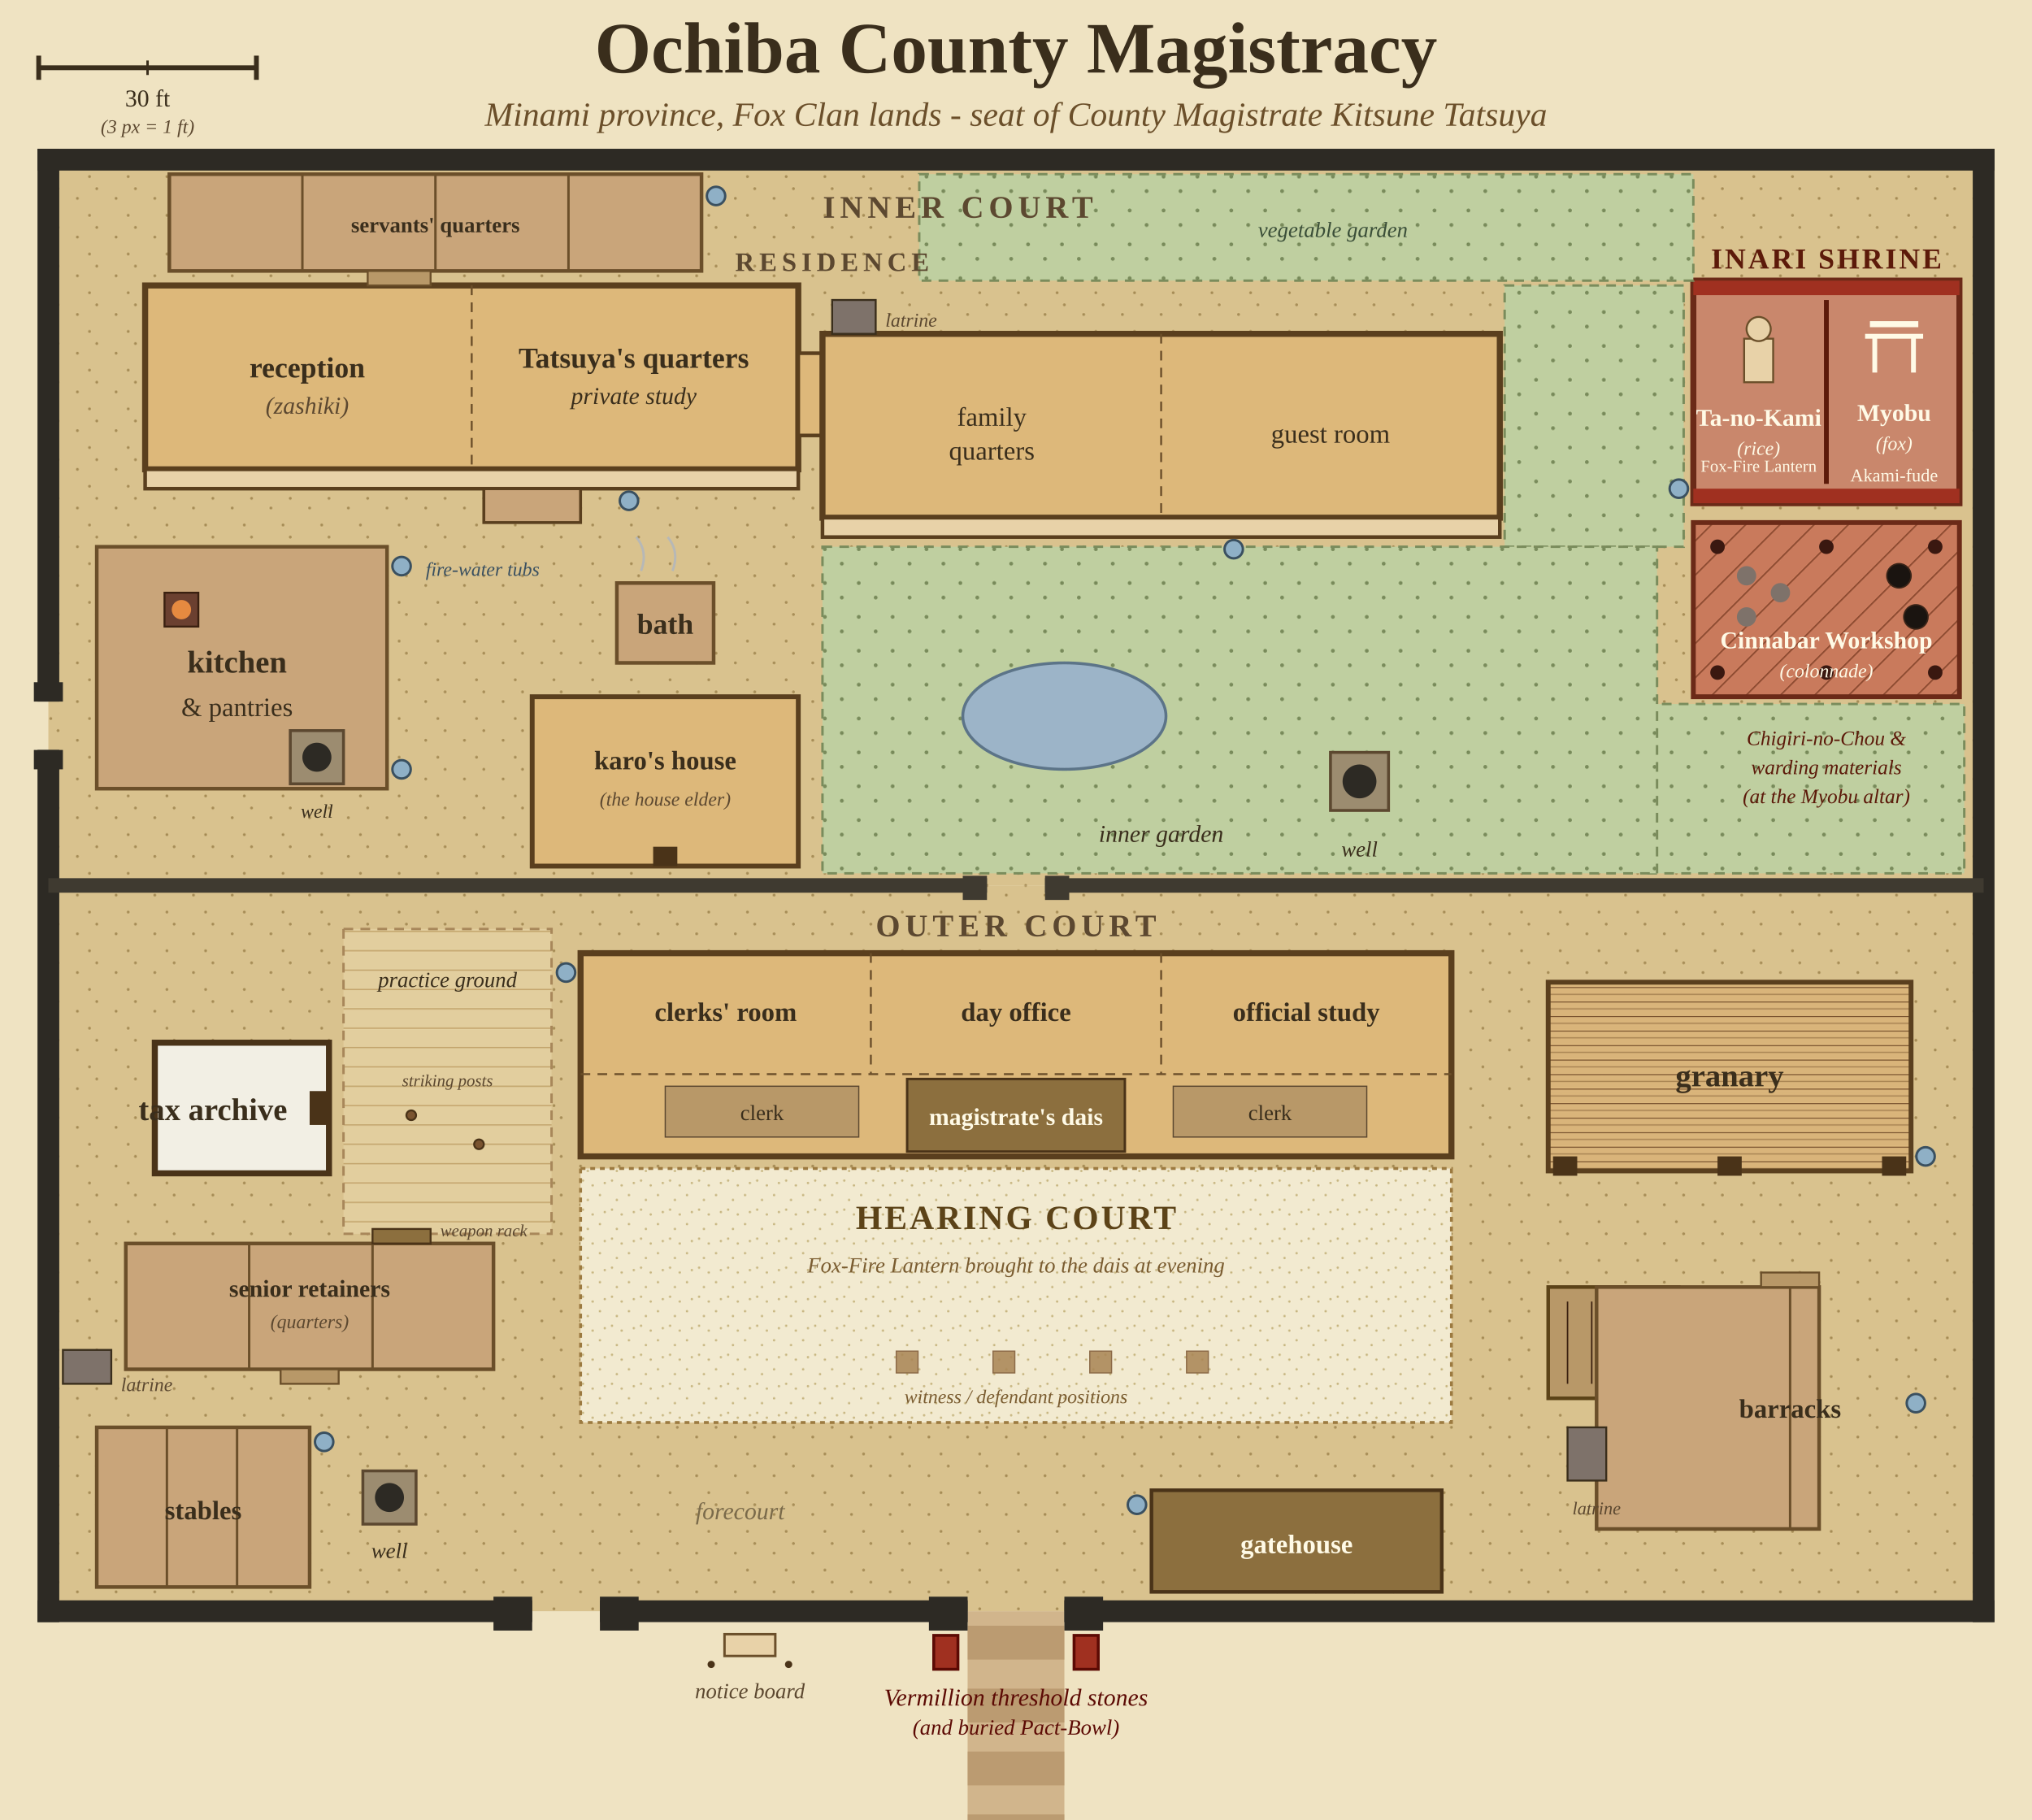
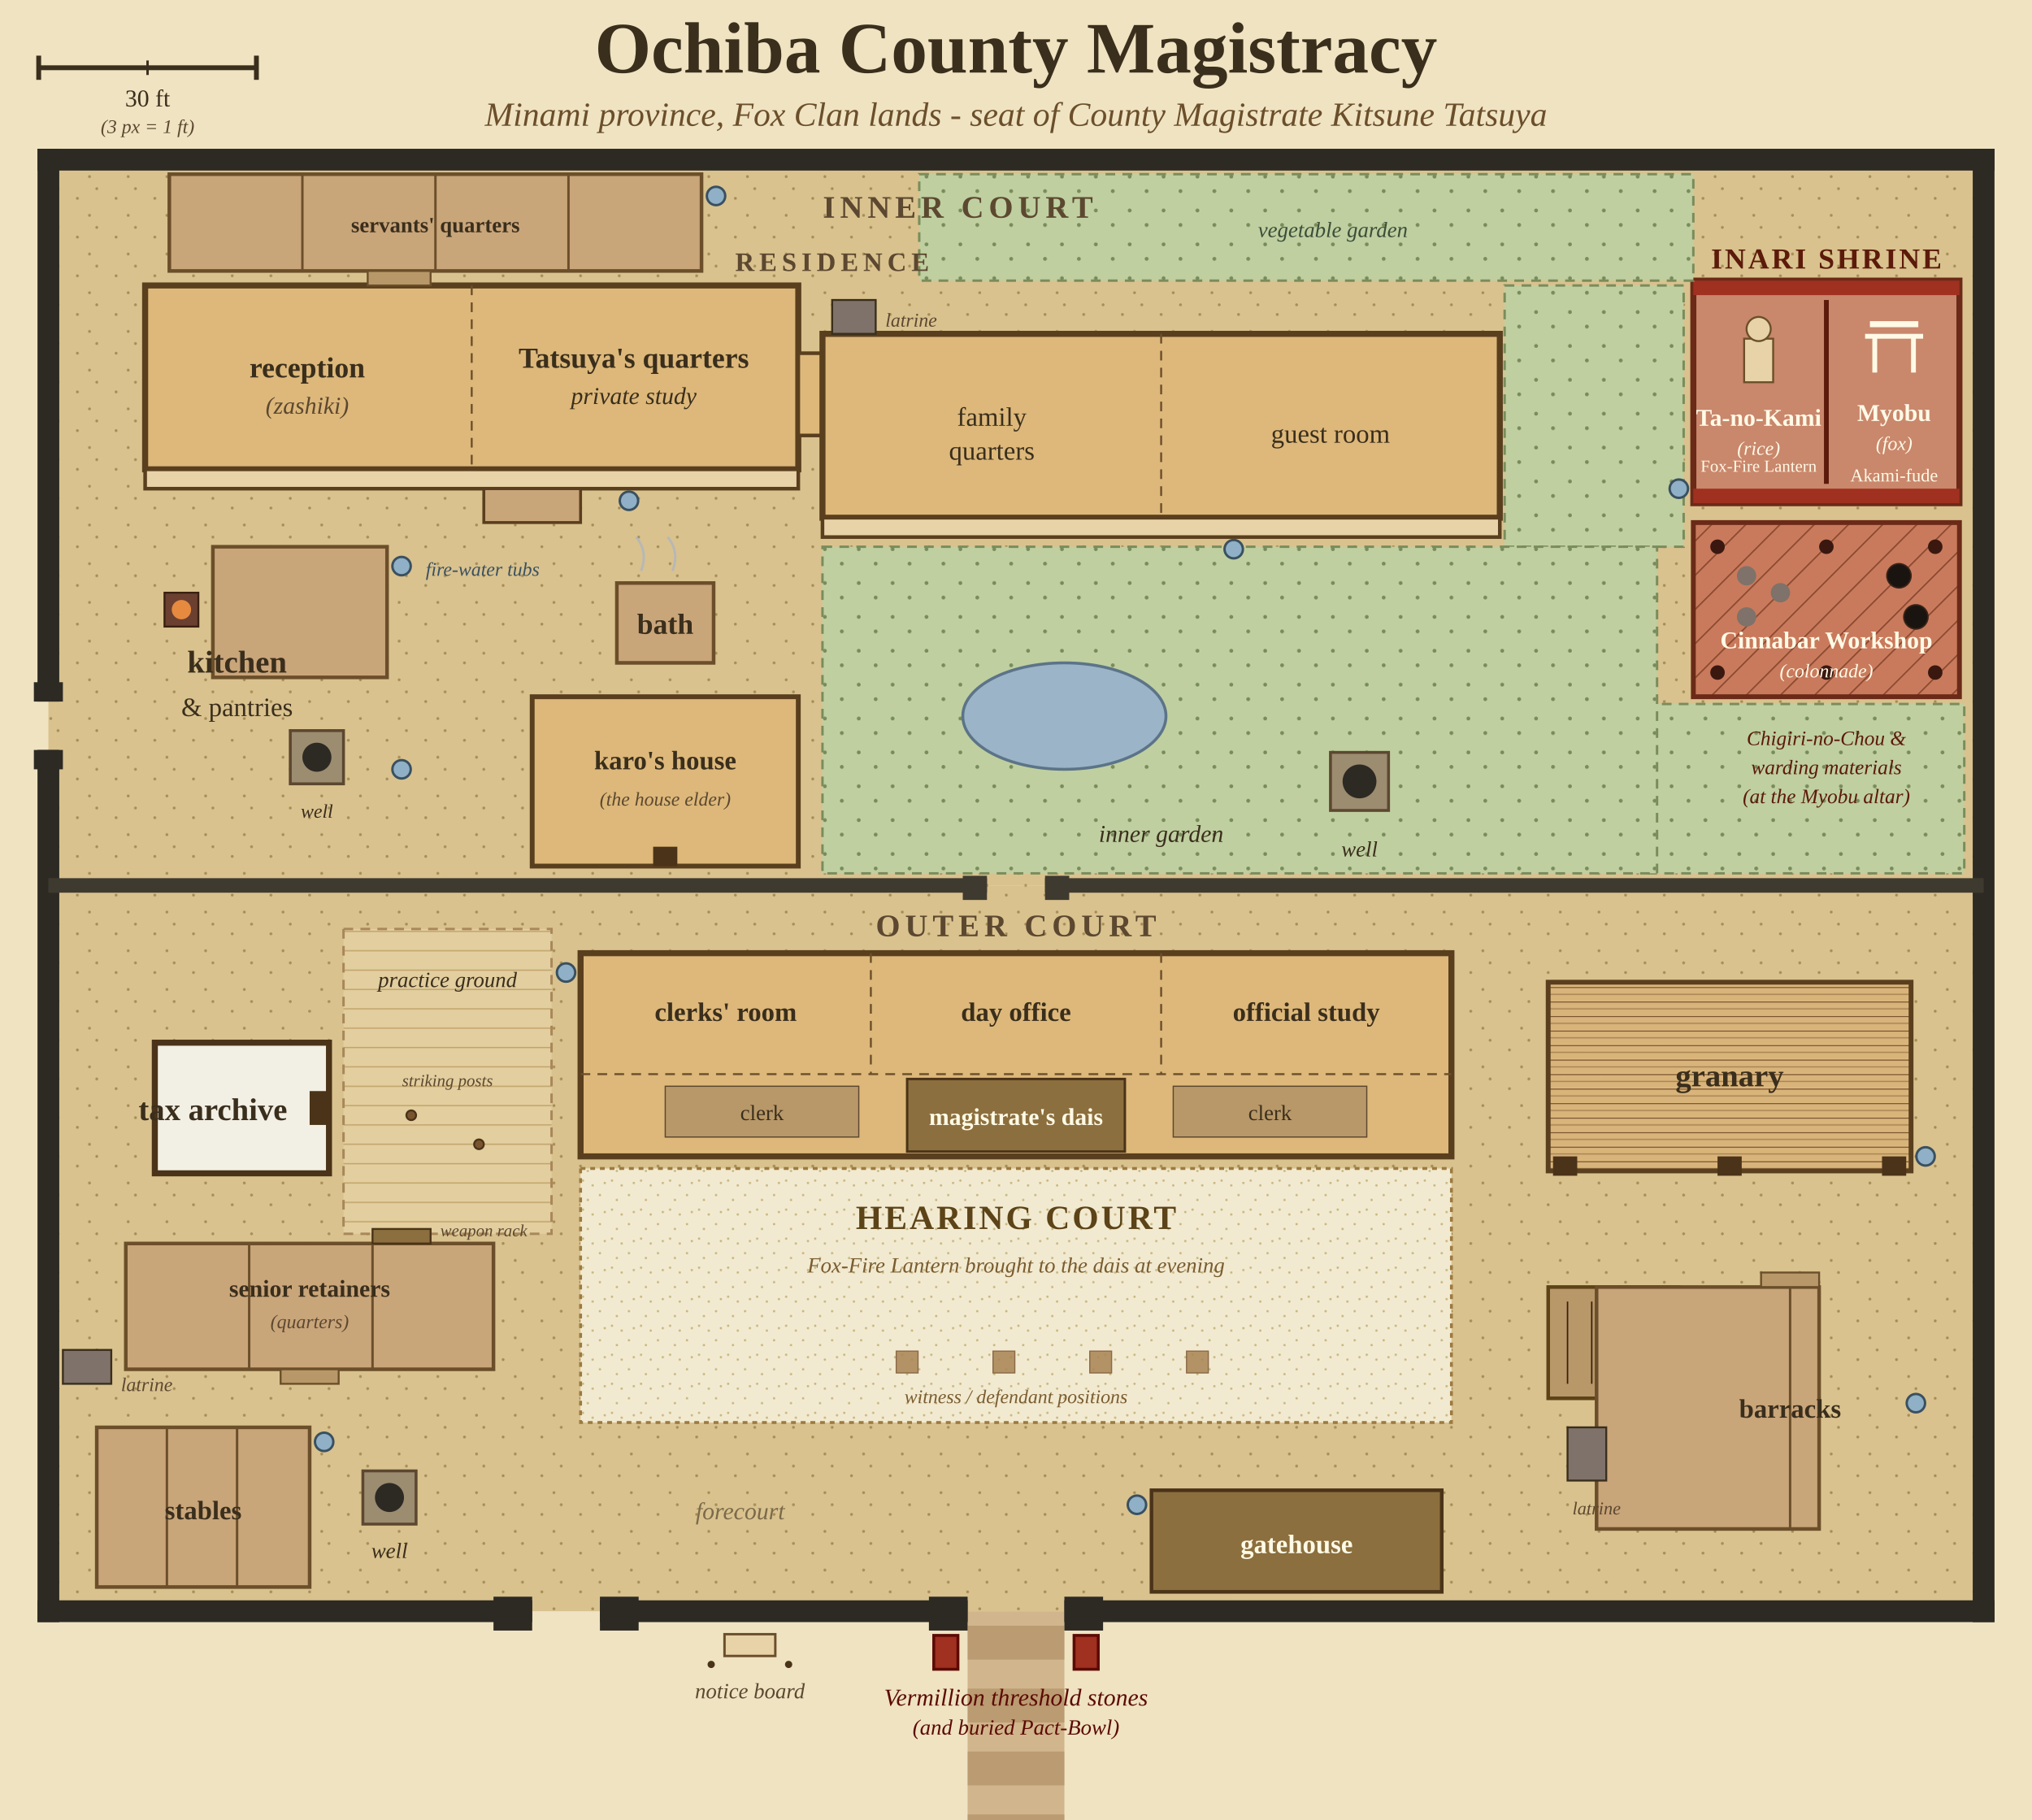
<svg xmlns="http://www.w3.org/2000/svg" viewBox="180 84 840 752" font-family="Georgia, 'Times New Roman', serif">
  <defs>
    <pattern id="colonnade-hatch" patternUnits="userSpaceOnUse" width="10" height="10" patternTransform="rotate(45)">
      <rect width="10" height="10" fill="#C97A5C" />
      <line x1="0" y1="0" x2="0" y2="10" stroke="#8C4A30" stroke-width="1.2" />
    </pattern>
    <pattern id="garden-stipple" patternUnits="userSpaceOnUse" width="14" height="14">
      <rect width="14" height="14" fill="#BFCFA0" />
      <circle cx="3" cy="3" r="0.8" fill="#7A8C5C" />
      <circle cx="10" cy="9" r="0.8" fill="#7A8C5C" />
    </pattern>
    <pattern id="court-earth" patternUnits="userSpaceOnUse" width="16" height="16">
      <rect width="16" height="16" fill="#D9C28E" />
      <circle cx="4" cy="6" r="0.6" fill="#A88E58" />
      <circle cx="12" cy="2" r="0.6" fill="#A88E58" />
      <circle cx="9" cy="13" r="0.6" fill="#A88E58" />
    </pattern>
    <pattern id="keiko-earth" patternUnits="userSpaceOnUse" width="16" height="16">
      <rect width="16" height="16" fill="#E2CE9E" />
      <line x1="0" y1="5" x2="16" y2="5" stroke="#C2A46C" stroke-width="0.5" />
      <line x1="0" y1="13" x2="16" y2="13" stroke="#C2A46C" stroke-width="0.5" />
    </pattern>
    <pattern id="oshirasu-sand" patternUnits="userSpaceOnUse" width="12" height="12">
      <rect width="12" height="12" fill="#F2EAD0" />
      <circle cx="3" cy="4" r="0.5" fill="#C9B884" />
      <circle cx="8" cy="2" r="0.5" fill="#C9B884" />
      <circle cx="10" cy="9" r="0.5" fill="#C9B884" />
      <circle cx="5" cy="10" r="0.5" fill="#C9B884" />
      <circle cx="1" cy="8" r="0.5" fill="#C9B884" />
    </pattern>
    <pattern id="granary-slats" patternUnits="userSpaceOnUse" width="14" height="6">
      <rect width="14" height="6" fill="#D9B47A" />
      <line x1="0" y1="0" x2="14" y2="0" stroke="#7A5430" stroke-width="0.8" />
      <line x1="0" y1="3" x2="14" y2="3" stroke="#A88454" stroke-width="0.5" />
    </pattern>
  </defs>
  <rect x="0" y="0" width="1200" height="900" fill="#EFE3C2" data-kind="-" />
  <g data-kind="road">
    <path d="M 600 900 L 600 750" stroke="#B89060" stroke-width="40" stroke-linecap="butt" opacity="0.55" />
    <path d="M 600 900 L 600 750" stroke="#9C7448" stroke-width="40" stroke-dasharray="14 12" fill="none" opacity="0.4" />
  </g>
  <text x="600" y="114" text-anchor="middle" font-size="30" font-weight="bold" fill="#3A2E1C" data-kind="-">Ochiba County Magistracy</text>
  <text x="600" y="136" text-anchor="middle" font-size="14" font-style="italic" fill="#6B4F2A" data-kind="-">Minami province, Fox Clan lands - seat of County Magistrate Kitsune Tatsuya</text>
  <g data-kind="-">
    <g stroke="#3A2E1C">
      <line x1="196" y1="112" x2="286" y2="112" stroke-width="2" />
      <line x1="196" y1="107" x2="196" y2="117" stroke-width="2" />
      <line x1="286" y1="107" x2="286" y2="117" stroke-width="2" />
      <line x1="241" y1="109" x2="241" y2="115" stroke-width="1" />
    </g>
    <text x="241" y="128" text-anchor="middle" font-size="10" fill="#3A2E1C">30 ft</text>
    <text x="241" y="139" text-anchor="middle" font-size="8" font-style="italic" fill="#5C4830">(3 px = 1 ft)</text>
  </g>
  <rect x="200" y="150" width="800" height="300" fill="url(#court-earth)" id="precinct" data-kind="inner court" />
  <rect x="200" y="450" width="800" height="300" fill="url(#court-earth)" id="precinct" data-kind="outer court" />
  <g stroke="#2D2A24" stroke-width="9" fill="none" stroke-linecap="square" data-kind="compound wall">
    <line x1="200" y1="150" x2="1000" y2="150" />
    <line x1="200" y1="150" x2="200" y2="369.5" />
    <line x1="200" y1="398.5" x2="200" y2="750" />
    <line x1="1000" y1="150" x2="1000" y2="750" />
    <line x1="200" y1="750" x2="395.5" y2="750" />
    <line x1="432.5" y1="750" x2="575.5" y2="750" />
    <line x1="624.5" y1="750" x2="1000" y2="750" />
  </g>
  <g fill="#2D2A24" data-kind="main gate">
    <rect x="564" y="744" width="16" height="14" />
    <rect x="620" y="744" width="16" height="14" />
  </g>
  <g fill="#2D2A24" data-kind="side gate">
    <rect x="194" y="366" width="12" height="8" />
    <rect x="194" y="394" width="12" height="8" />
  </g>
  <g fill="#2D2A24" data-kind="side gate">
    <rect x="384" y="744" width="16" height="14" />
    <rect x="428" y="744" width="16" height="14" />
  </g>
  <g data-kind="threshold stones">
    <rect x="566" y="760" width="10" height="14" fill="#A03020" stroke="#5C0A04" stroke-width="1.2" />
    <rect x="624" y="760" width="10" height="14" fill="#A03020" stroke="#5C0A04" stroke-width="1.2" />
    <text x="600" y="789" text-anchor="middle" font-size="10" fill="#5C0A04" font-style="italic">Vermillion threshold stones</text>
    <text x="600" y="801" text-anchor="middle" font-size="9" fill="#5C0A04" font-style="italic">(and buried Pact-Bowl)</text>
  </g>
  <g data-kind="notice board">
    <rect x="479.5" y="759.5" width="21" height="9" fill="#E8D2A8" stroke="#6B4F2A" stroke-width="1" />
    <circle cx="474" cy="772" r="1.5" fill="#4A3318" />
    <circle cx="506" cy="772" r="1.5" fill="#4A3318" />
    <text x="490" y="786" text-anchor="middle" font-size="9" font-style="italic" fill="#5C4830">notice board</text>
  </g>
  <g stroke="#3F3A30" stroke-width="6" fill="none" stroke-dasharray="0" data-kind="court divider">
    <line x1="200" y1="450" x2="588" y2="450" />
    <line x1="612" y1="450" x2="1000" y2="450" />
  </g>
  <g fill="#3F3A30" data-kind="court divider">
    <rect x="578" y="446" width="10" height="10" />
    <rect x="612" y="446" width="10" height="10" />
  </g>
  <text x="600" y="471" text-anchor="middle" font-size="13" font-weight="bold" fill="#5C4830" letter-spacing="2" data-kind="outer court">OUTER COURT</text>
  <text x="486" y="712" text-anchor="middle" font-size="10" font-style="italic" fill="#7A6A4A" data-kind="outer court">forecourt</text>
  <g data-kind="stables">
    <rect x="220" y="674" width="88" height="66" fill="#C9A57A" stroke="#6B4F2A" stroke-width="1.5" />
    <line x1="249" y1="674" x2="249" y2="740" stroke="#6B4F2A" stroke-width="1" />
    <line x1="278" y1="674" x2="278" y2="740" stroke="#6B4F2A" stroke-width="1" />
    <text x="264" y="712" text-anchor="middle" font-size="11" font-weight="bold" fill="#3A2E1C">stables</text>
  </g>
  <g data-kind="tax archive">
    <rect x="244" y="515" width="72" height="54" fill="#F2EFE4" stroke="#4A3318" stroke-width="2.5" />
    <rect x="308" y="535" width="8" height="14" fill="#4A3318" />
    <text x="268" y="547" text-anchor="middle" font-size="13" font-weight="bold" fill="#3A2E1C">tax archive</text>
  </g>
  <g data-kind="office hall">
    <rect x="420" y="478" width="360" height="84" fill="#DDB87A" stroke="#5A3F1E" stroke-width="2.5" />
    <line x1="420" y1="528" x2="780" y2="528" stroke="#6B4F2A" stroke-width="0.8" stroke-dasharray="4 3" />
    <line x1="540" y1="478" x2="540" y2="528" stroke="#6B4F2A" stroke-width="0.8" stroke-dasharray="4 3" />
    <line x1="660" y1="478" x2="660" y2="528" stroke="#6B4F2A" stroke-width="0.8" stroke-dasharray="4 3" />
    <text x="480" y="506" text-anchor="middle" font-size="11" font-weight="bold" fill="#3A2E1C" data-kind="clerks' room">clerks' room</text>
    <text x="600" y="506" text-anchor="middle" font-size="11" font-weight="bold" fill="#3A2E1C">day office</text>
    <text x="720" y="506" text-anchor="middle" font-size="11" font-weight="bold" fill="#3A2E1C">official study</text>
    <rect x="555" y="530" width="90" height="30" fill="#8C6F3E" stroke="#4A3318" stroke-width="1" data-kind="magistrate's dais" />
    <text x="600" y="549" text-anchor="middle" font-size="10" fill="#FFFAE6" font-weight="bold" data-kind="magistrate's dais">magistrate's dais</text>
    <rect x="455" y="533" width="80" height="21" fill="#B89868" stroke="#5C4830" stroke-width="0.5" />
    <text x="495" y="547" text-anchor="middle" font-size="9" fill="#3A2E1C">clerk</text>
    <rect x="665" y="533" width="80" height="21" fill="#B89868" stroke="#5C4830" stroke-width="0.5" />
    <text x="705" y="547" text-anchor="middle" font-size="9" fill="#3A2E1C">clerk</text>
  </g>
  <g data-kind="hearing court">
    <rect x="420" y="567" width="360" height="105" fill="url(#oshirasu-sand)" stroke="#9C7A40" stroke-width="1.2" stroke-dasharray="2 2" />
    <text x="600" y="592" text-anchor="middle" font-size="14" font-weight="bold" fill="#5C4318" letter-spacing="1">HEARING COURT</text>
    <text x="600" y="610" text-anchor="middle" font-size="9" font-style="italic" fill="#7A5C30" data-kind="fox-fire lantern">Fox-Fire Lantern brought to the dais at evening</text>
    <g fill="#A88454" stroke="#7A5430" stroke-width="0.5" opacity="0.85">
      <rect x="550.5" y="642.5" width="9" height="9" />
      <rect x="590.5" y="642.5" width="9" height="9" />
      <rect x="630.5" y="642.5" width="9" height="9" />
      <rect x="670.5" y="642.5" width="9" height="9" />
    </g>
    <text x="600" y="664" text-anchor="middle" font-size="8" font-style="italic" fill="#7A5C30">witness / defendant positions</text>
  </g>
  <g data-kind="granary">
    <rect x="820" y="490" width="150" height="78" fill="url(#granary-slats)" stroke="#5A3F1E" stroke-width="2" />
    <rect x="822" y="562" width="10" height="8" fill="#4A3318" />
    <rect x="890" y="562" width="10" height="8" fill="#4A3318" />
    <rect x="958" y="562" width="10" height="8" fill="#4A3318" />
    <text x="895" y="533" text-anchor="middle" font-size="13" font-weight="bold" fill="#3A2E1C">granary</text>
  </g>
  <g data-kind="cell">
    <rect x="820" y="616" width="54" height="46" fill="#B89868" stroke="#5C4318" stroke-width="1.5" />
    <line x1="828" y1="622" x2="828" y2="656" stroke="#3A2010" stroke-width="0.6" />
    <line x1="838" y1="622" x2="838" y2="656" stroke="#3A2010" stroke-width="0.6" />
    <line x1="848" y1="622" x2="848" y2="656" stroke="#3A2010" stroke-width="0.6" />
    <line x1="858" y1="622" x2="858" y2="656" stroke="#3A2010" stroke-width="0.6" />
    <line x1="866" y1="622" x2="866" y2="656" stroke="#3A2010" stroke-width="0.6" />
    <text x="847" y="643" text-anchor="middle" font-size="10" font-weight="bold" fill="#FFFAE6">cell</text>
  </g>
  <g data-kind="barracks">
    <rect x="840" y="616" width="92" height="100" fill="#C9A57A" stroke="#6B4F2A" stroke-width="1.5" />
    <line x1="920" y1="616" x2="920" y2="716" stroke="#6B4F2A" stroke-width="1" />
    <rect x="908" y="610" width="24" height="6" fill="#B89868" stroke="#6B4F2A" stroke-width="0.8" />
    <text x="920" y="670" text-anchor="middle" font-size="11" font-weight="bold" fill="#3A2E1C">barracks</text>
  </g>
  <g data-kind="latrine">
    <rect x="828" y="674" width="16" height="22" fill="#7E726A" stroke="#3A2E1C" stroke-width="0.8" />
    <text x="840" y="710" text-anchor="middle" font-size="7.5" font-style="italic" fill="#5C4830">latrine</text>
  </g>
  <g data-kind="latrine">
    <rect x="206" y="642" width="20" height="14" fill="#7E726A" stroke="#3A2E1C" stroke-width="0.8" />
    <text x="230" y="659" font-size="8" font-style="italic" fill="#5C4830">latrine</text>
  </g>
  <g data-kind="well">
    <rect x="330" y="692" width="22" height="22" fill="#9C8C70" stroke="#5C4830" stroke-width="1.2" />
    <circle cx="341" cy="703" r="6" fill="#2D2A24" />
    <text x="341" y="728" text-anchor="middle" font-size="9" font-style="italic" fill="#3A2E1C">well</text>
  </g>
  <g data-kind="retainers' quarters">
    <rect x="232" y="598" width="152" height="52" fill="#C9A57A" stroke="#6B4F2A" stroke-width="1.5" />
    <line x1="283" y1="598" x2="283" y2="650" stroke="#6B4F2A" stroke-width="1" />
    <line x1="334" y1="598" x2="334" y2="650" stroke="#6B4F2A" stroke-width="1" />
    <rect x="296" y="650" width="24" height="6" fill="#B89868" stroke="#6B4F2A" stroke-width="0.8" />
    <text x="308" y="620" text-anchor="middle" font-size="10" font-weight="bold" fill="#3A2E1C">senior retainers</text>
    <text x="308" y="633" text-anchor="middle" font-size="8" font-style="italic" fill="#5C4830">(quarters)</text>
  </g>
  <g data-kind="practice ground">
    <rect x="322" y="468" width="86" height="126" fill="url(#keiko-earth)" stroke="#A8875A" stroke-width="1" stroke-dasharray="4 3" />
    <text x="365" y="492" text-anchor="middle" font-size="9" font-style="italic" fill="#3A2E1C">practice ground</text>
    <text x="365" y="533" text-anchor="middle" font-size="7" font-style="italic" fill="#5C4830">striking posts</text>
    <circle cx="350" cy="545" r="2" fill="#7A5430" stroke="#4A3318" stroke-width="0.8" />
    <circle cx="378" cy="557" r="2" fill="#7A5430" stroke="#4A3318" stroke-width="0.8" />
    <rect x="334" y="592" width="24" height="6" fill="#8C6F3E" stroke="#4A3318" stroke-width="0.8" />
    <text x="362" y="595" text-anchor="start" font-size="7" font-style="italic" fill="#5C4830">weapon rack</text>
  </g>
  <g data-kind="gatehouse">
    <rect x="656" y="700" width="120" height="42" fill="#8C6F3E" stroke="#4A3318" stroke-width="1.5" />
    <text x="716" y="726" text-anchor="middle" font-size="11" font-weight="bold" fill="#FFFAE6">gatehouse</text>
  </g>
  <g data-kind="residence">
    <rect x="240" y="202" width="270" height="76" fill="#DDB87A" stroke="#5A3F1E" stroke-width="2.5" />
    <rect x="240" y="278" width="270" height="8" fill="#E8D2A8" stroke="#5A3F1E" stroke-width="1.5" />
    <line x1="375" y1="202" x2="375" y2="278" stroke="#6B4F2A" stroke-width="0.8" stroke-dasharray="4 3" />
    <text x="307" y="240" text-anchor="middle" font-size="12" font-weight="bold" fill="#3A2E1C">reception</text>
    <text x="307" y="255" text-anchor="middle" font-size="10" font-style="italic" fill="#5C4830">(zashiki)</text>
    <text x="442" y="236" text-anchor="middle" font-size="12" font-weight="bold" fill="#3A2E1C">Tatsuya's quarters</text>
    <text x="442" y="251" text-anchor="middle" font-size="10" font-style="italic" fill="#3A2E1C">private study</text>
    <rect x="510" y="230" width="10" height="34" fill="#DDB87A" stroke="#5A3F1E" stroke-width="1.5" />
    <rect x="520" y="222" width="280" height="76" fill="#DDB87A" stroke="#5A3F1E" stroke-width="2.5" />
    <rect x="520" y="298" width="280" height="8" fill="#E8D2A8" stroke="#5A3F1E" stroke-width="1.5" />
    <line x1="660" y1="222" x2="660" y2="298" stroke="#6B4F2A" stroke-width="0.8" stroke-dasharray="4 3" />
    <text x="590" y="260" text-anchor="middle" font-size="11" fill="#3A2E1C">family</text>
    <text x="590" y="274" text-anchor="middle" font-size="11" fill="#3A2E1C">quarters</text>
    <text x="730" y="267" text-anchor="middle" font-size="11" fill="#3A2E1C" data-kind="guest quarters">guest room</text>
  </g>
  <g data-kind="kitchen">
-     <rect x="220" y="310" width="120" height="100" fill="#C9A57A" stroke="#6B4F2A" stroke-width="1.5" />
+     <rect x="268" y="310" width="72" height="54" fill="#C9A57A" stroke="#6B4F2A" stroke-width="1.5" />
    <rect x="248" y="329" width="14" height="14" fill="#6B4030" stroke="#3A2010" stroke-width="0.8" />
    <circle cx="255" cy="336" r="4" fill="#E68A40" />
    <text x="278" y="362" text-anchor="middle" font-size="13" font-weight="bold" fill="#3A2E1C">kitchen</text>
    <text x="278" y="380" text-anchor="middle" font-size="11" fill="#3A2E1C">&amp; pantries</text>
    <rect x="300" y="386" width="22" height="22" fill="#9C8C70" stroke="#5C4830" stroke-width="1.2" data-kind="well" />
    <circle cx="311" cy="397" r="6" fill="#2D2A24" data-kind="well" />
    <text x="311" y="422" text-anchor="middle" font-size="8" font-style="italic" fill="#3A2E1C" data-kind="well">well</text>
  </g>
  <rect x="802" y="202" width="74" height="108" fill="url(#garden-stipple)" stroke="#7A8C5C" stroke-width="1" stroke-dasharray="4 3" data-kind="garden" />
  <g data-kind="compound shrine">
    <rect x="880" y="200" width="110" height="92" fill="#C9876C" stroke="#6B2A18" stroke-width="2.5" />
    <line x1="935" y1="208" x2="935" y2="284" stroke="#5C1A0A" stroke-width="2" />
    <rect x="880" y="200" width="110" height="6" fill="#A03020" />
    <rect x="880" y="286" width="110" height="6" fill="#A03020" />
    <g transform="translate(907, 226)">
      <rect x="-6" y="-2" width="12" height="18" fill="#E8D2A8" stroke="#6B4F2A" stroke-width="0.8" />
      <circle cx="0" cy="-6" r="5" fill="#E8D2A8" stroke="#6B4F2A" stroke-width="0.8" />
    </g>
    <text x="907" y="260" text-anchor="middle" font-size="10" font-weight="bold" fill="#FFFAE6">Ta-no-Kami</text>
    <text x="907" y="272" text-anchor="middle" font-size="8" font-style="italic" fill="#FFFAE6">(rice)</text>
    <text x="907" y="279" text-anchor="middle" font-size="7" fill="#FFFAE6" data-kind="fox-fire lantern">Fox-Fire Lantern</text>
    <g transform="translate(963, 218)">
      <line x1="-10" y1="0" x2="10" y2="0" stroke="#FFFAE6" stroke-width="2.5" />
      <line x1="-12" y1="5" x2="12" y2="5" stroke="#FFFAE6" stroke-width="2" />
      <line x1="-8" y1="5" x2="-8" y2="20" stroke="#FFFAE6" stroke-width="2" />
      <line x1="8" y1="5" x2="8" y2="20" stroke="#FFFAE6" stroke-width="2" />
    </g>
    <text x="963" y="258" text-anchor="middle" font-size="10" font-weight="bold" fill="#FFFAE6">Myobu</text>
    <text x="963" y="270" text-anchor="middle" font-size="8" font-style="italic" fill="#FFFAE6">(fox)</text>
    <text x="963" y="283" text-anchor="middle" font-size="7.5" fill="#FFFAE6" data-kind="fox relics">Akami-fude</text>
  </g>
  <g data-kind="garden">
    <rect x="860" y="375" width="132" height="70" fill="url(#garden-stipple)" stroke="#7A8C5C" stroke-width="1" stroke-dasharray="4 3" />
  </g>
  <text x="935" y="195" text-anchor="middle" font-size="12" font-weight="bold" fill="#5C1A0A" letter-spacing="1" data-kind="compound shrine">INARI SHRINE</text>
  <g data-kind="fox relics">
    <text x="935" y="392" text-anchor="middle" font-size="8.5" font-style="italic" fill="#5C1A0A">Chigiri-no-Chou &amp;</text>
    <text x="935" y="404" text-anchor="middle" font-size="8.5" font-style="italic" fill="#5C1A0A">warding materials</text>
    <text x="935" y="416" text-anchor="middle" font-size="8.5" font-style="italic" fill="#5C1A0A">(at the Myobu altar)</text>
  </g>
  <g data-kind="cinnabar workshop">
    <rect x="880" y="300" width="110" height="72" fill="url(#colonnade-hatch)" stroke="#6B2A18" stroke-width="2" />
    <circle cx="890" cy="310" r="3" fill="#3A1810" />
    <circle cx="935" cy="310" r="3" fill="#3A1810" />
    <circle cx="980" cy="310" r="3" fill="#3A1810" />
    <circle cx="890" cy="362" r="3" fill="#3A1810" />
    <circle cx="935" cy="362" r="3" fill="#3A1810" />
    <circle cx="980" cy="362" r="3" fill="#3A1810" />
    <circle cx="902" cy="322" r="4" fill="#7E726A" />
    <circle cx="916" cy="329" r="4" fill="#7E726A" />
    <circle cx="902" cy="339" r="4" fill="#7E726A" />
    <circle cx="965" cy="322" r="5" fill="#1A1410" stroke="#3A2418" stroke-width="0.6" />
    <circle cx="972" cy="339" r="5" fill="#1A1410" stroke="#3A2418" stroke-width="0.6" />
    <text x="935" y="352" text-anchor="middle" font-size="10" font-weight="bold" fill="#FFFAE6">Cinnabar Workshop</text>
    <text x="935" y="364" text-anchor="middle" font-size="8" font-style="italic" fill="#FFFAE6">(colonnade)</text>
  </g>
  <g data-kind="garden">
    <rect x="520" y="310" width="345" height="135" fill="url(#garden-stipple)" stroke="#7A8C5C" stroke-width="1" stroke-dasharray="4 3" />
    <ellipse cx="620" cy="380" rx="42" ry="22" fill="#9CB4C8" stroke="#5C7488" stroke-width="1.2" />
    <text x="660" y="432" text-anchor="middle" font-size="10" font-style="italic" fill="#3A2E1C">inner garden</text>
  </g>
  <g data-kind="bath">
    <rect x="435" y="325" width="40" height="33" fill="#C9A57A" stroke="#6B4F2A" stroke-width="1.5" />
    <path d="M 445 320 q 3 -8 -2 -14 M 458 320 q 3 -8 -2 -14" stroke="#A8B4C8" stroke-width="1" fill="none" opacity="0.7" />
    <text x="455" y="346" text-anchor="middle" font-size="12" font-weight="bold" fill="#3A2E1C">bath</text>
  </g>
  <g data-kind="karo's house">
    <rect x="400" y="372" width="110" height="70" fill="#DDB87A" stroke="#5A3F1E" stroke-width="2" />
    <rect x="450" y="434" width="10" height="8" fill="#4A3318" />
    <text x="455" y="402" text-anchor="middle" font-size="11" font-weight="bold" fill="#3A2E1C">karo's house</text>
    <text x="455" y="417" text-anchor="middle" font-size="8" font-style="italic" fill="#5C4830">(the house elder)</text>
  </g>
  <g data-kind="well">
    <rect x="730" y="395" width="24" height="24" fill="#9C8C70" stroke="#5C4830" stroke-width="1.2" />
    <circle cx="742" cy="407" r="7" fill="#2D2A24" />
    <text x="742" y="438" text-anchor="middle" font-size="9" font-style="italic" fill="#3A2E1C">well</text>
  </g>
  <g data-kind="servants' quarters">
    <rect x="250" y="156" width="220" height="40" fill="#C9A57A" stroke="#6B4F2A" stroke-width="1.5" />
    <line x1="305" y1="156" x2="305" y2="196" stroke="#6B4F2A" stroke-width="1" />
    <line x1="360" y1="156" x2="360" y2="196" stroke="#6B4F2A" stroke-width="1" />
    <line x1="415" y1="156" x2="415" y2="196" stroke="#6B4F2A" stroke-width="1" />
    <rect x="332" y="196" width="26" height="6" fill="#B89868" stroke="#6B4F2A" stroke-width="0.8" />
    <text x="360" y="180" text-anchor="middle" font-size="9" font-weight="bold" fill="#3A2E1C">servants' quarters</text>
  </g>
  <g data-kind="latrine">
    <rect x="524" y="208" width="18" height="14" fill="#7E726A" stroke="#3A2E1C" stroke-width="0.8" />
    <text x="546" y="219" font-size="8" font-style="italic" fill="#5C4830">latrine</text>
  </g>
  <g data-kind="vegetable garden">
    <rect x="560" y="156" width="320" height="44" fill="url(#garden-stipple)" stroke="#7A8C5C" stroke-width="1" stroke-dasharray="4 3" />
    <text x="731" y="182" text-anchor="middle" font-size="9" font-style="italic" fill="#3A4E38">vegetable garden</text>
  </g>
  <g data-kind="residence">
    <rect x="380" y="286" width="40" height="14" fill="#C9A57A" stroke="#5A3F1E" stroke-width="1.2" />
  </g>
  <text x="576" y="174" text-anchor="middle" font-size="13" font-weight="bold" fill="#5C4830" letter-spacing="2" data-kind="inner court">INNER COURT</text>
  <text x="524" y="196" text-anchor="middle" font-size="11" font-weight="bold" fill="#5C4830" letter-spacing="2" data-kind="residence">RESIDENCE</text>
  <g fill="#8FB0C6" stroke="#3A5060" stroke-width="1" data-kind="fire-water tubs">
    <circle cx="346" cy="318" r="3.8" />
    <circle cx="346" cy="402" r="3.8" />
    <circle cx="414" cy="486" r="3.8" />
    <circle cx="440" cy="291" r="3.8" />
    <circle cx="690" cy="311" r="3.8" />
    <circle cx="874" cy="286" r="3.8" />
    <circle cx="976" cy="562" r="3.8" />
    <circle cx="972" cy="664" r="3.8" />
    <circle cx="650" cy="706" r="3.8" />
    <circle cx="314" cy="680" r="3.8" />
    <circle cx="476" cy="165" r="3.8" />
  </g>
  <text x="356" y="322" text-anchor="start" font-size="8" font-style="italic" fill="#3A5060" data-kind="fire-water tubs">fire-water tubs</text>
</svg>
